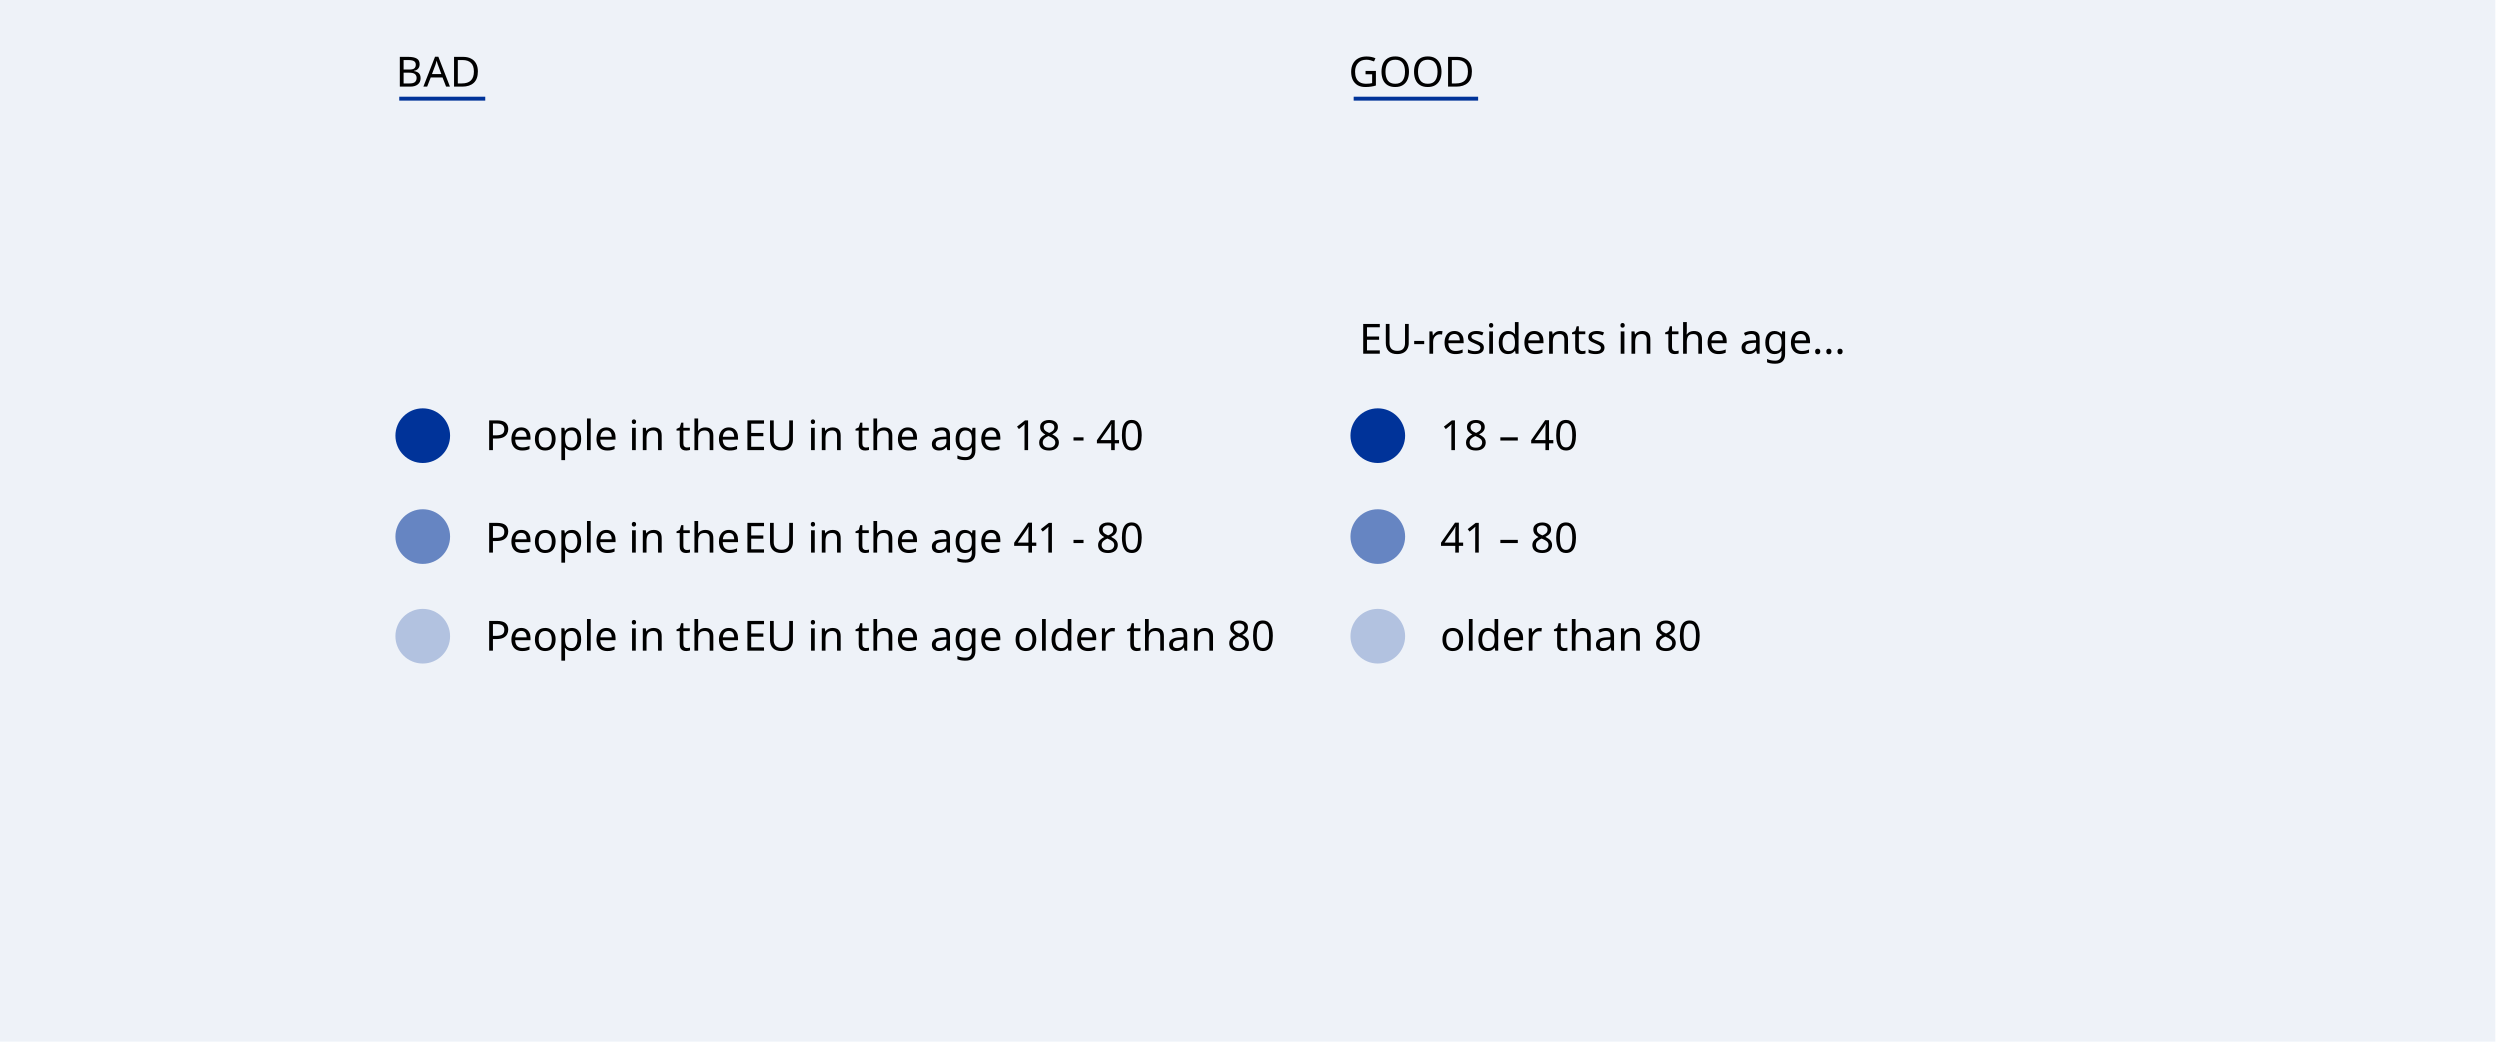
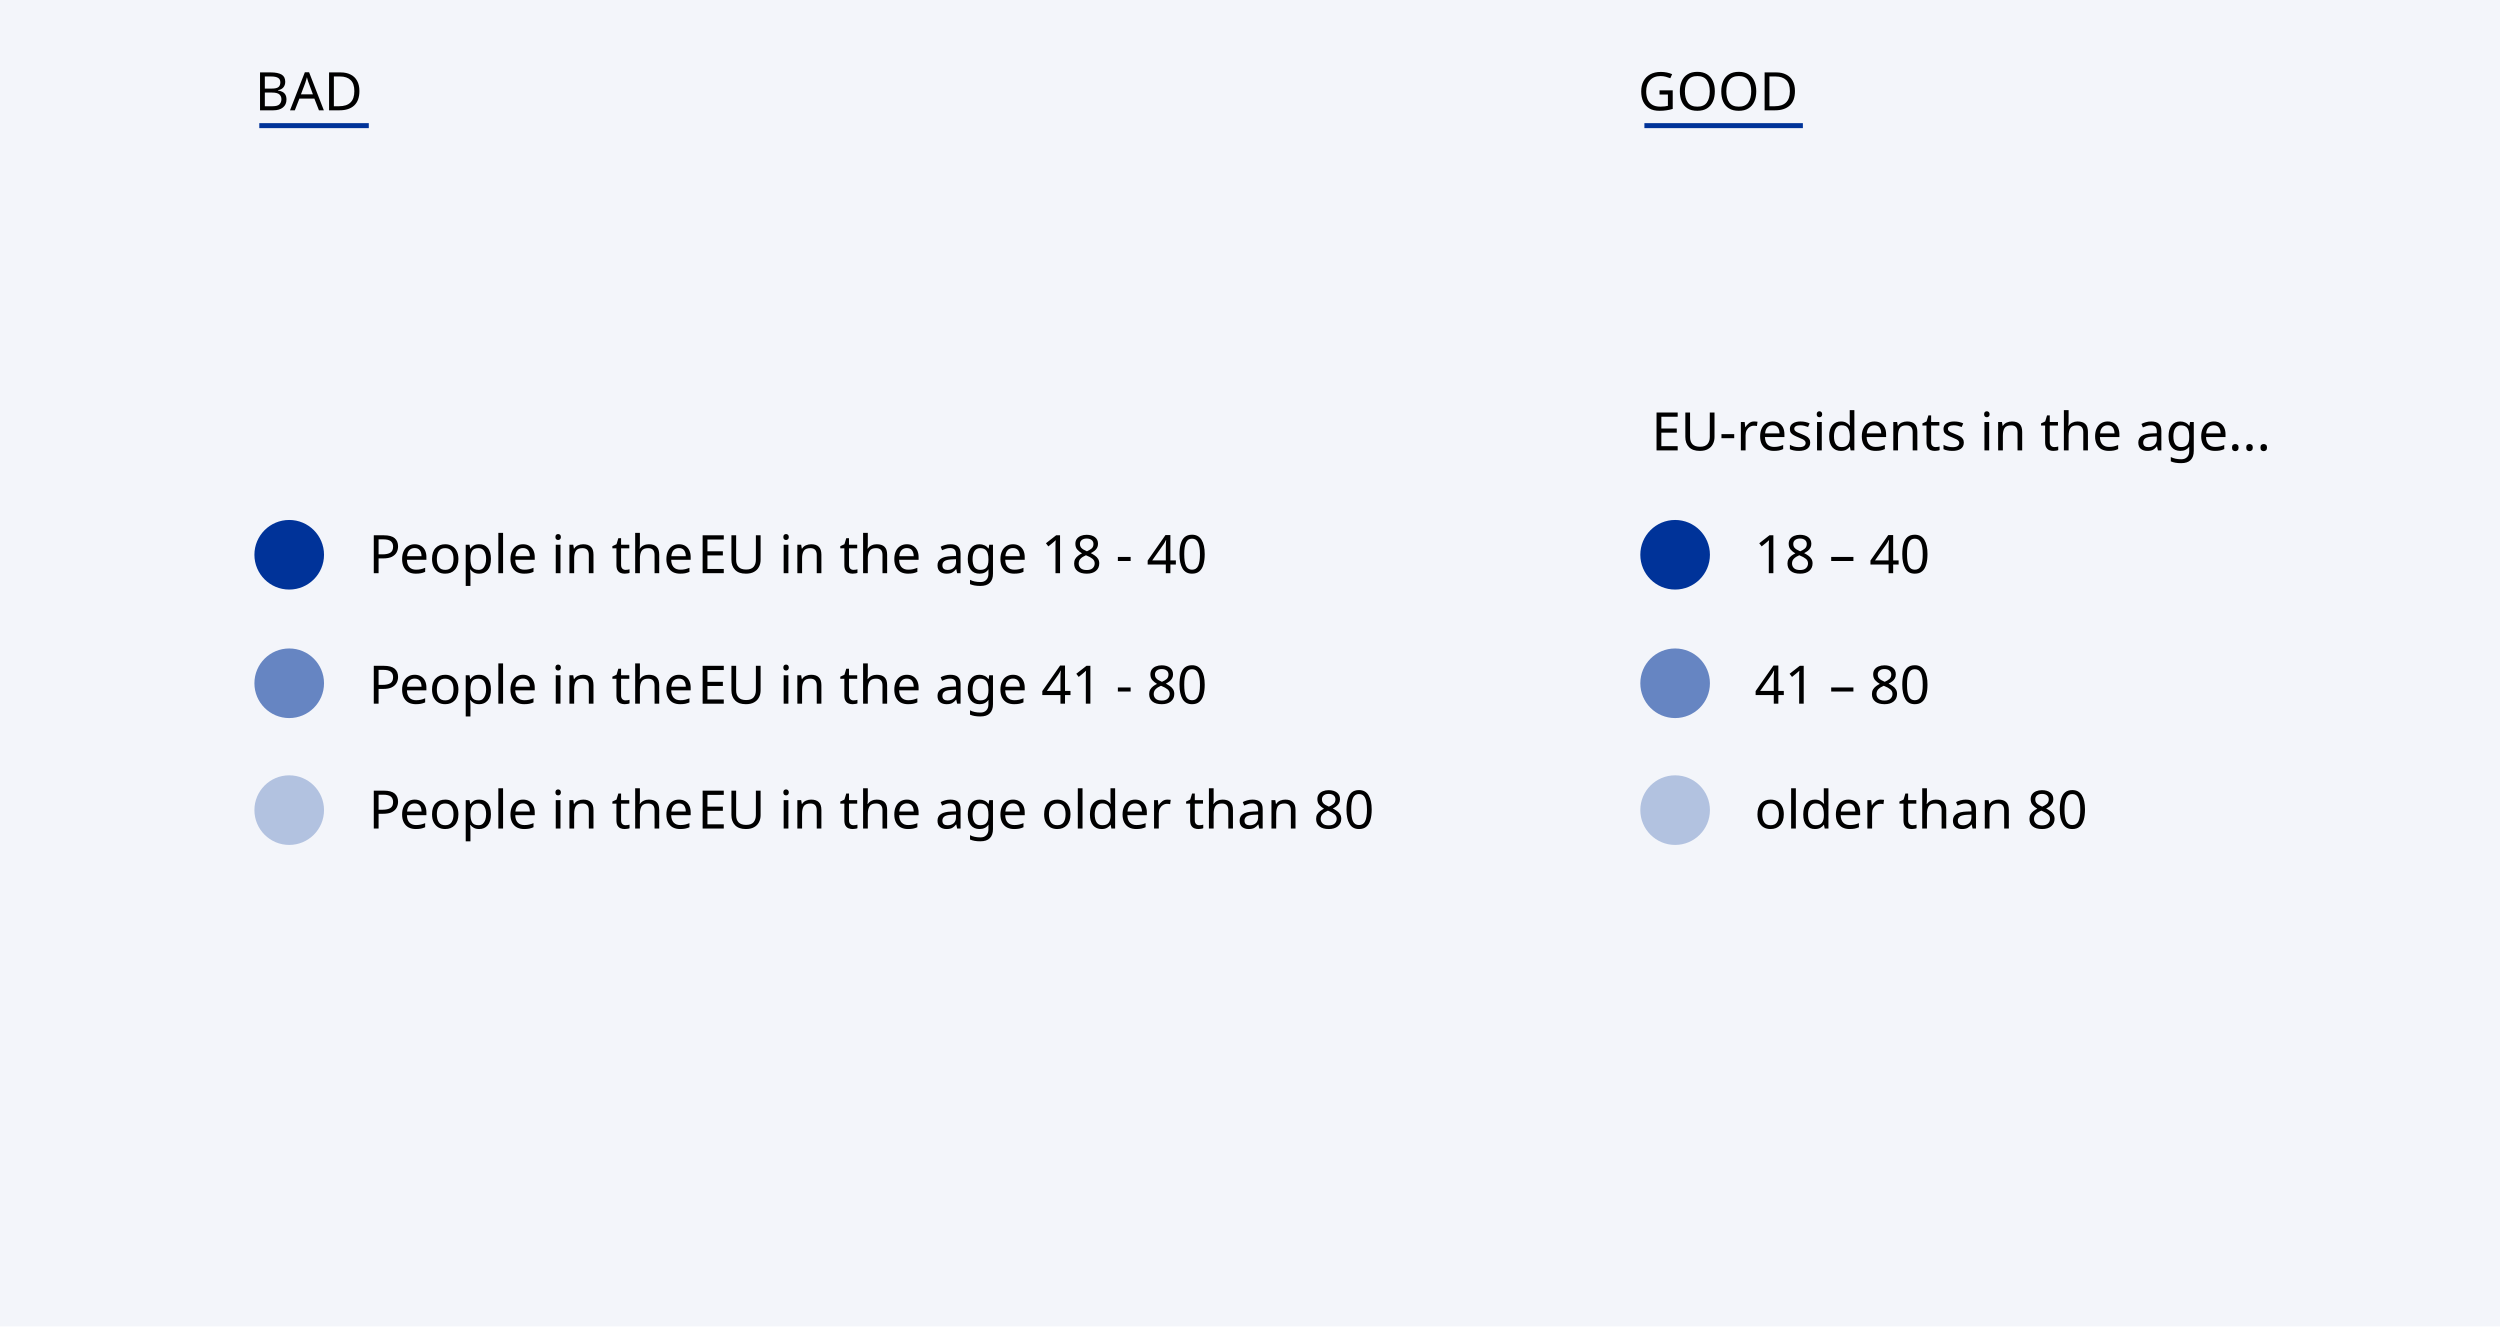
- <svg xmlns="http://www.w3.org/2000/svg" viewBox="0 0 600 250">
+ <svg xmlns="http://www.w3.org/2000/svg" viewBox="0 0 471.19 250">
  <g id="Hintergrund">
-     <rect x="-1.13" y="0" width="600" height="250" fill="rgba(214, 222, 239, .4)" />
+     <rect x="-65.24" y="0" width="600" height="250" fill="#f3f5fa" />
  </g>
  <g id="Text">
-     <text transform="translate(116.43 108.03)" font-family="Ubuntu-Regular, Ubuntu" font-size="10">
-       <tspan x="0" y="0" letter-spacing="-.03em">P</tspan>
-       <tspan x="5.76" y="0">eople in the </tspan>
-       <tspan x="61.98" y="0" letter-spacing="-.02em">E</tspan>
-       <tspan x="67.47" y="0">U in the age 18 - 40</tspan>
-     </text>
-     <text transform="translate(116.43 132.63)" font-family="Ubuntu-Regular, Ubuntu" font-size="10">
-       <tspan x="0" y="0" letter-spacing="-.03em">P</tspan>
-       <tspan x="5.76" y="0">eople in the </tspan>
-       <tspan x="61.98" y="0" letter-spacing="-.02em">E</tspan>
-       <tspan x="67.47" y="0">U in the age 41 - 80</tspan>
-     </text>
-     <circle cx="101.46" cy="104.56" r="6.56" fill="#039" />
-     <circle cx="101.46" cy="128.78" r="6.56" fill="#6685c2" />
-     <text transform="translate(116.43 156.16)" font-family="Ubuntu-Regular, Ubuntu" font-size="10">
-       <tspan x="0" y="0" letter-spacing="-.03em">P</tspan>
-       <tspan x="5.76" y="0">eople in the </tspan>
-       <tspan x="61.98" y="0" letter-spacing="-.02em">E</tspan>
-       <tspan x="67.47" y="0">U in the age older than 80</tspan>
-     </text>
-     <circle cx="101.46" cy="152.69" r="6.56" fill="#b2c2e0" />
-     <text transform="translate(345.64 108.03)" font-family="Ubuntu-Regular, Ubuntu" font-size="10">
-       <tspan x="0" y="0">18 – 40</tspan>
-     </text>
-     <text transform="translate(326.2 84.89)" font-family="Ubuntu-Regular, Ubuntu" font-size="10">
-       <tspan x="0" y="0" letter-spacing="-.02em">E</tspan>
-       <tspan x="5.49" y="0">U-residents in the age...</tspan>
-     </text>
-     <text transform="translate(345.64 132.63)" font-family="Ubuntu-Regular, Ubuntu" font-size="10">
-       <tspan x="0" y="0">41 – 80</tspan>
-     </text>
-     <circle cx="330.67" cy="104.56" r="6.56" fill="#039" />
-     <circle cx="330.67" cy="128.78" r="6.56" fill="#6685c2" />
-     <text transform="translate(345.64 156.16)" font-family="Ubuntu-Regular, Ubuntu" font-size="10">
-       <tspan x="0" y="0">older than 80</tspan>
-     </text>
-     <circle cx="330.67" cy="152.69" r="6.56" fill="#b2c2e0" />
-     <rect x="324.88" y="23.21" width="29.87" height=".94" fill="#039" />
-     <rect x="95.82" y="23.21" width="20.64" height=".94" fill="#039" />
-     <text transform="translate(323.67 20.79)" font-family="Ubuntu-Bold, Ubuntu" font-size="10">
-       <tspan x="0" y="0">GOOD</tspan>
-     </text>
-     <text transform="translate(94.99 20.79)" font-family="Ubuntu-Bold, Ubuntu" font-size="10">
-       <tspan x="0" y="0" letter-spacing="0em">B</tspan>
-       <tspan x="6.62" y="0">AD</tspan>
-     </text>
+     <g>
+       <text transform="translate(69.48 108.03)" font-family="Ubuntu-Regular, Ubuntu" font-size="10">
+         <tspan x="0" y="0" letter-spacing="-.03em">P</tspan>
+         <tspan x="5.76" y="0">eople in the </tspan>
+         <tspan x="61.98" y="0" letter-spacing="-.02em">E</tspan>
+         <tspan x="67.47" y="0">U in the age 18 - 40</tspan>
+       </text>
+       <text transform="translate(69.48 132.63)" font-family="Ubuntu-Regular, Ubuntu" font-size="10">
+         <tspan x="0" y="0" letter-spacing="-.03em">P</tspan>
+         <tspan x="5.76" y="0">eople in the </tspan>
+         <tspan x="61.98" y="0" letter-spacing="-.02em">E</tspan>
+         <tspan x="67.47" y="0">U in the age 41 - 80</tspan>
+       </text>
+       <circle cx="54.51" cy="104.56" r="6.56" fill="#039" />
+       <circle cx="54.51" cy="128.78" r="6.56" fill="#6685c2" />
+       <text transform="translate(69.48 156.16)" font-family="Ubuntu-Regular, Ubuntu" font-size="10">
+         <tspan x="0" y="0" letter-spacing="-.03em">P</tspan>
+         <tspan x="5.76" y="0">eople in the </tspan>
+         <tspan x="61.98" y="0" letter-spacing="-.02em">E</tspan>
+         <tspan x="67.47" y="0">U in the age older than 80</tspan>
+       </text>
+       <circle cx="54.51" cy="152.69" r="6.56" fill="#b2c2e0" />
+       <text transform="translate(330.69 108.03)" font-family="Ubuntu-Regular, Ubuntu" font-size="10">
+         <tspan x="0" y="0">18 – 40</tspan>
+       </text>
+       <text transform="translate(311.25 84.89)" font-family="Ubuntu-Regular, Ubuntu" font-size="10">
+         <tspan x="0" y="0" letter-spacing="-.02em">E</tspan>
+         <tspan x="5.49" y="0">U-residents in the age...</tspan>
+       </text>
+       <text transform="translate(330.69 132.63)" font-family="Ubuntu-Regular, Ubuntu" font-size="10">
+         <tspan x="0" y="0">41 – 80</tspan>
+       </text>
+       <circle cx="315.72" cy="104.56" r="6.56" fill="#039" />
+       <circle cx="315.72" cy="128.78" r="6.56" fill="#6685c2" />
+       <text transform="translate(330.69 156.16)" font-family="Ubuntu-Regular, Ubuntu" font-size="10">
+         <tspan x="0" y="0">older than 80</tspan>
+       </text>
+       <circle cx="315.72" cy="152.69" r="6.56" fill="#b2c2e0" />
+       <rect x="309.93" y="23.21" width="29.87" height=".94" fill="#039" />
+       <rect x="48.87" y="23.21" width="20.64" height=".94" fill="#039" />
+       <text transform="translate(308.72 20.79)" font-family="Ubuntu-Bold, Ubuntu" font-size="10">
+         <tspan x="0" y="0">GOOD</tspan>
+       </text>
+       <text transform="translate(48.04 20.79)" font-family="Ubuntu-Bold, Ubuntu" font-size="10">
+         <tspan x="0" y="0" letter-spacing="0em">B</tspan>
+         <tspan x="6.62" y="0">AD</tspan>
+       </text>
+     </g>
  </g>
</svg>
